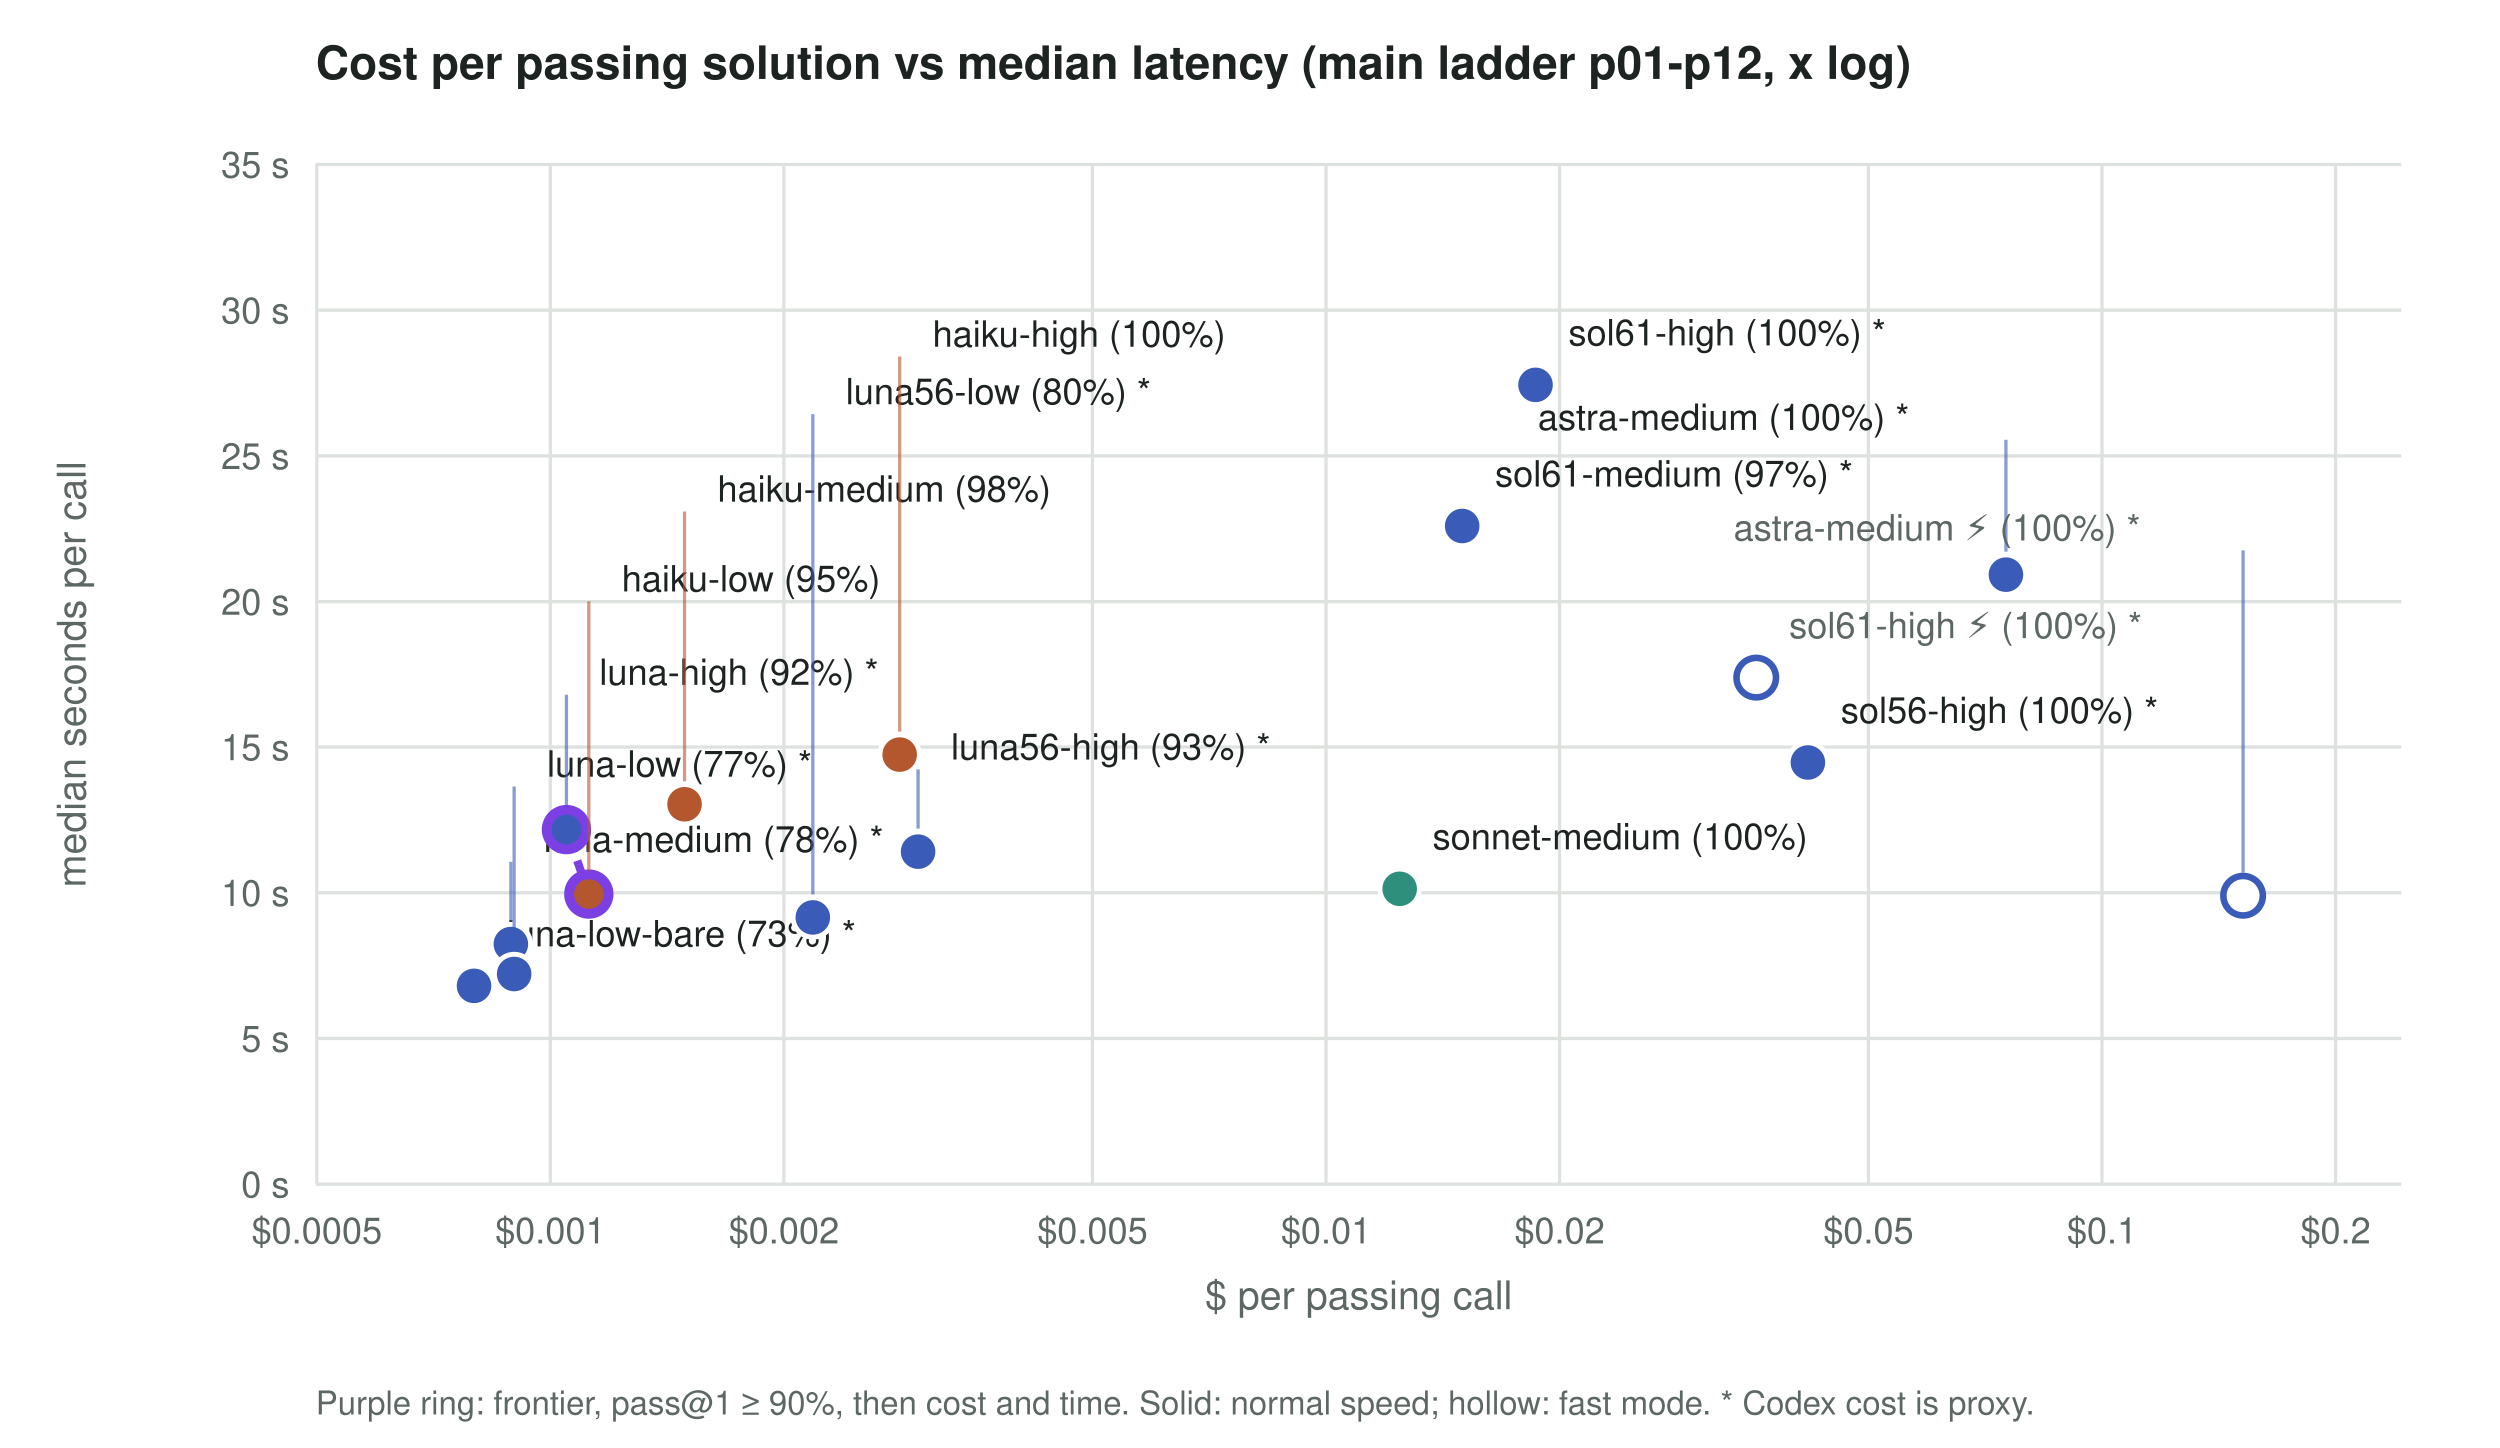
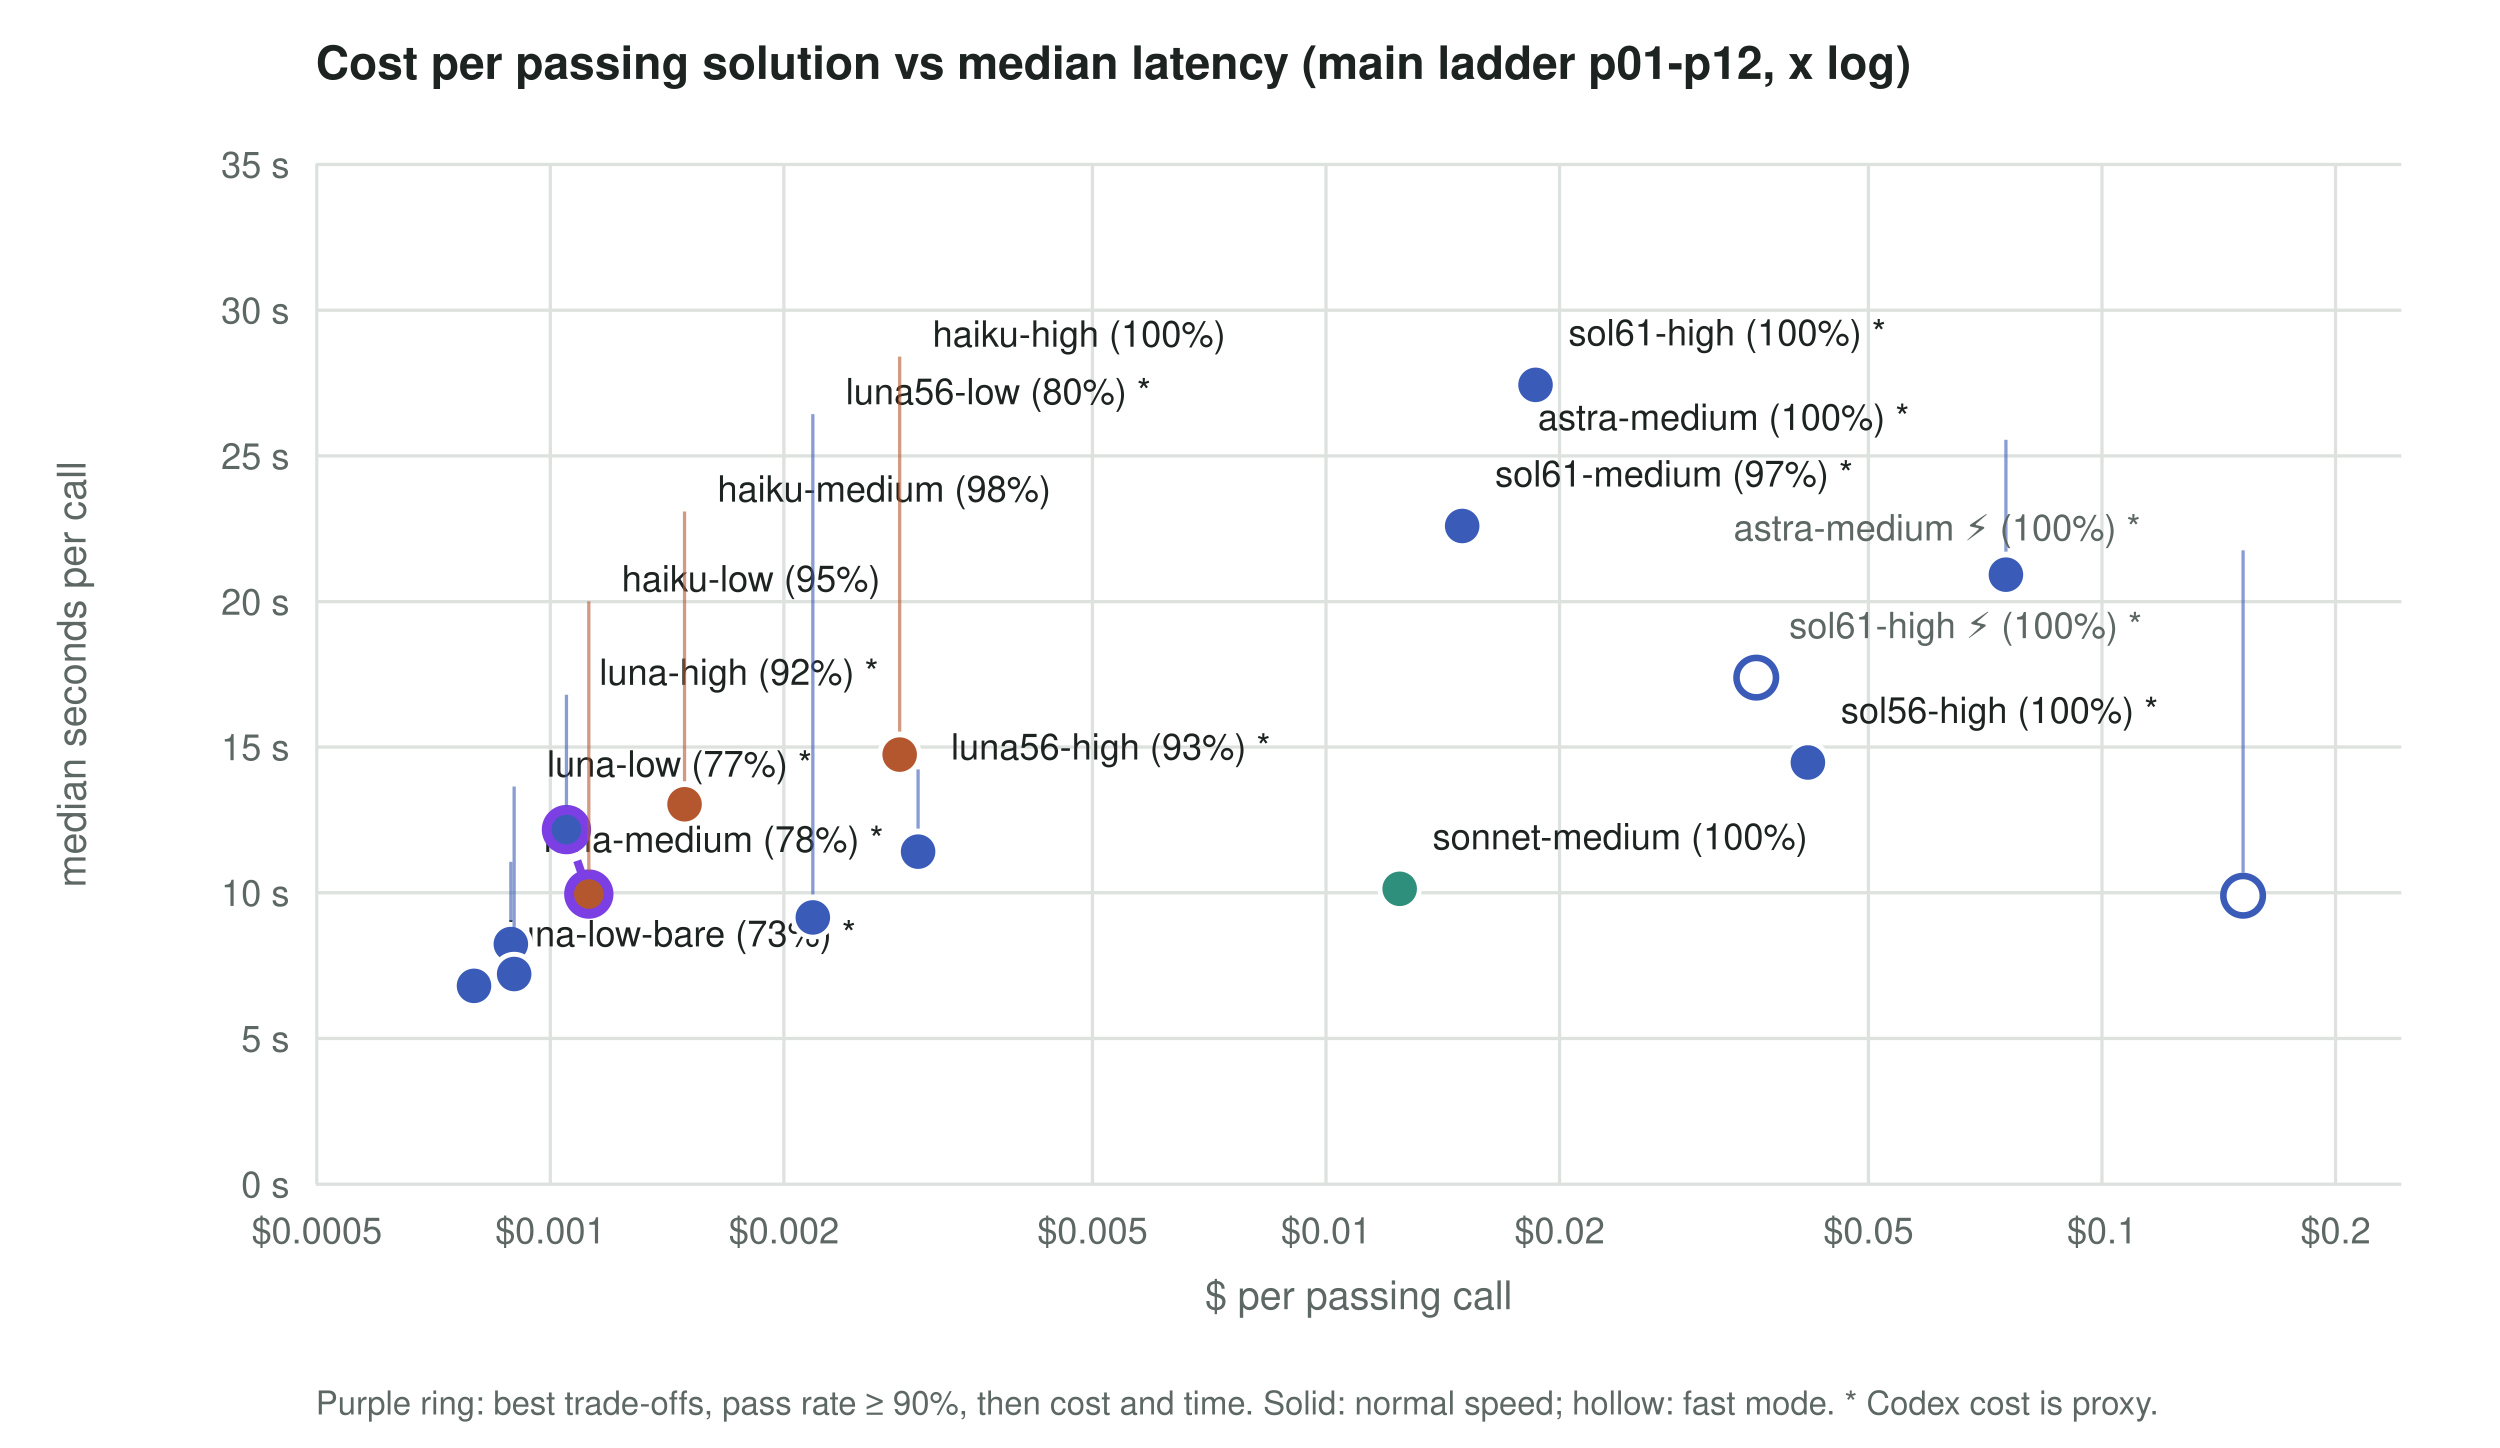
<svg xmlns="http://www.w3.org/2000/svg" viewBox="0 0 760 440" width="760" height="440" font-family="Hanken Grotesk, -apple-system, Segoe UI, Helvetica, Arial, sans-serif" font-size="12">
  <rect width="760" height="440" fill="var(--panel,#ffffff)" />
  <text x="96.0" y="24.0" font-size="14" text-anchor="start" style="fill:var(--fg,#1d2321)" font-weight="600">Cost per passing solution vs median latency (main ladder p01-p12, x log)</text>
  <line x1="96" x2="730" y1="360.0" y2="360.0" stroke="var(--line,#dde2de)" />
  <text x="88.0" y="364.0" font-size="11" text-anchor="end" style="fill:var(--muted,#5d6763)" font-weight="normal">0 s</text>
  <line x1="96" x2="730" y1="315.7" y2="315.7" stroke="var(--line,#dde2de)" />
  <text x="88.0" y="319.7" font-size="11" text-anchor="end" style="fill:var(--muted,#5d6763)" font-weight="normal">5 s</text>
  <line x1="96" x2="730" y1="271.4" y2="271.4" stroke="var(--line,#dde2de)" />
  <text x="88.0" y="275.4" font-size="11" text-anchor="end" style="fill:var(--muted,#5d6763)" font-weight="normal">10 s</text>
  <line x1="96" x2="730" y1="227.1" y2="227.1" stroke="var(--line,#dde2de)" />
  <text x="88.0" y="231.1" font-size="11" text-anchor="end" style="fill:var(--muted,#5d6763)" font-weight="normal">15 s</text>
  <line x1="96" x2="730" y1="182.9" y2="182.9" stroke="var(--line,#dde2de)" />
  <text x="88.0" y="186.9" font-size="11" text-anchor="end" style="fill:var(--muted,#5d6763)" font-weight="normal">20 s</text>
  <line x1="96" x2="730" y1="138.6" y2="138.6" stroke="var(--line,#dde2de)" />
  <text x="88.0" y="142.6" font-size="11" text-anchor="end" style="fill:var(--muted,#5d6763)" font-weight="normal">25 s</text>
  <line x1="96" x2="730" y1="94.3" y2="94.3" stroke="var(--line,#dde2de)" />
  <text x="88.0" y="98.3" font-size="11" text-anchor="end" style="fill:var(--muted,#5d6763)" font-weight="normal">30 s</text>
  <line x1="96" x2="730" y1="50.0" y2="50.0" stroke="var(--line,#dde2de)" />
  <text x="88.0" y="54.0" font-size="11" text-anchor="end" style="fill:var(--muted,#5d6763)" font-weight="normal">35 s</text>
  <line x1="96.3" x2="96.3" y1="50" y2="360" stroke="var(--line,#dde2de)" />
  <text x="96.3" y="378.0" font-size="11" text-anchor="middle" style="fill:var(--muted,#5d6763)" font-weight="normal">$0.0005</text>
  <line x1="167.3" x2="167.3" y1="50" y2="360" stroke="var(--line,#dde2de)" />
  <text x="167.3" y="378.0" font-size="11" text-anchor="middle" style="fill:var(--muted,#5d6763)" font-weight="normal">$0.001</text>
  <line x1="238.3" x2="238.3" y1="50" y2="360" stroke="var(--line,#dde2de)" />
  <text x="238.3" y="378.0" font-size="11" text-anchor="middle" style="fill:var(--muted,#5d6763)" font-weight="normal">$0.002</text>
  <line x1="332.1" x2="332.1" y1="50" y2="360" stroke="var(--line,#dde2de)" />
  <text x="332.1" y="378.0" font-size="11" text-anchor="middle" style="fill:var(--muted,#5d6763)" font-weight="normal">$0.005</text>
  <line x1="403.1" x2="403.1" y1="50" y2="360" stroke="var(--line,#dde2de)" />
  <text x="403.1" y="378.0" font-size="11" text-anchor="middle" style="fill:var(--muted,#5d6763)" font-weight="normal">$0.01</text>
  <line x1="474.1" x2="474.1" y1="50" y2="360" stroke="var(--line,#dde2de)" />
  <text x="474.1" y="378.0" font-size="11" text-anchor="middle" style="fill:var(--muted,#5d6763)" font-weight="normal">$0.02</text>
  <line x1="568.0" x2="568.0" y1="50" y2="360" stroke="var(--line,#dde2de)" />
  <text x="568.0" y="378.0" font-size="11" text-anchor="middle" style="fill:var(--muted,#5d6763)" font-weight="normal">$0.05</text>
  <line x1="639.0" x2="639.0" y1="50" y2="360" stroke="var(--line,#dde2de)" />
  <text x="639.0" y="378.0" font-size="11" text-anchor="middle" style="fill:var(--muted,#5d6763)" font-weight="normal">$0.1</text>
  <line x1="710.0" x2="710.0" y1="50" y2="360" stroke="var(--line,#dde2de)" />
  <text x="710.0" y="378.0" font-size="11" text-anchor="middle" style="fill:var(--muted,#5d6763)" font-weight="normal">$0.2</text>
  <text x="413.0" y="398.0" font-size="12" text-anchor="middle" style="fill:var(--muted,#5d6763)" font-weight="normal">$ per passing call</text>
  <text x="26.0" y="205.0" font-size="12" text-anchor="middle" style="fill:var(--muted,#5d6763)" font-weight="normal" transform="rotate(-90 26 205.0)">median seconds per call</text>
  <polyline points="172.2,252.2 179.0,271.8" fill="none" stroke="var(--frontier,#7b3fe4)" stroke-width="2.5" stroke-dasharray="6 4" />
  <circle cx="144.1" cy="299.7" r="6" fill="var(--codex,#3a5bb8)" stroke="var(--panel,#ffffff)" stroke-width="1.5" />
  <text x="154.1" y="287.7" font-size="11" text-anchor="start" style="fill:var(--fg,#1d2321)" font-weight="normal">luna-low-bare (73%) *</text>
  <circle cx="155.3" cy="287.0" r="6" fill="var(--codex,#3a5bb8)" stroke="var(--panel,#ffffff)" stroke-width="1.5" />
  <line x1="155.3" x2="155.3" y1="280.0" y2="262.0" stroke="var(--codex,#3a5bb8)" stroke-width="1" opacity="0.6" />
  <text x="165.3" y="259.0" font-size="11" text-anchor="start" style="fill:var(--fg,#1d2321)" font-weight="normal">luna-medium (78%) *</text>
  <circle cx="156.3" cy="296.1" r="6" fill="var(--codex,#3a5bb8)" stroke="var(--panel,#ffffff)" stroke-width="1.5" />
  <line x1="156.3" x2="156.3" y1="289.1" y2="239.1" stroke="var(--codex,#3a5bb8)" stroke-width="1" opacity="0.6" />
  <text x="166.3" y="236.1" font-size="11" text-anchor="start" style="fill:var(--fg,#1d2321)" font-weight="normal">luna-low (77%) *</text>
  <circle cx="172.2" cy="252.2" r="6" fill="var(--codex,#3a5bb8)" stroke="var(--frontier,#7b3fe4)" stroke-width="3" />
  <line x1="172.2" x2="172.2" y1="245.2" y2="211.2" stroke="var(--codex,#3a5bb8)" stroke-width="1" opacity="0.6" />
  <text x="182.2" y="208.2" font-size="11" text-anchor="start" style="fill:var(--fg,#1d2321)" font-weight="normal">luna-high (92%) *</text>
  <circle cx="179.0" cy="271.8" r="6" fill="var(--claude,#b4572e)" stroke="var(--frontier,#7b3fe4)" stroke-width="3" />
  <line x1="179.0" x2="179.0" y1="264.8" y2="182.8" stroke="var(--claude,#b4572e)" stroke-width="1" opacity="0.6" />
  <text x="189.0" y="179.8" font-size="11" text-anchor="start" style="fill:var(--fg,#1d2321)" font-weight="normal">haiku-low (95%)</text>
  <circle cx="208.1" cy="244.5" r="6" fill="var(--claude,#b4572e)" stroke="var(--panel,#ffffff)" stroke-width="1.5" />
  <line x1="208.1" x2="208.1" y1="237.5" y2="155.5" stroke="var(--claude,#b4572e)" stroke-width="1" opacity="0.6" />
  <text x="218.1" y="152.5" font-size="11" text-anchor="start" style="fill:var(--fg,#1d2321)" font-weight="normal">haiku-medium (98%)</text>
  <circle cx="247.1" cy="278.9" r="6" fill="var(--codex,#3a5bb8)" stroke="var(--panel,#ffffff)" stroke-width="1.5" />
  <line x1="247.1" x2="247.1" y1="271.9" y2="125.9" stroke="var(--codex,#3a5bb8)" stroke-width="1" opacity="0.6" />
  <text x="257.1" y="122.9" font-size="11" text-anchor="start" style="fill:var(--fg,#1d2321)" font-weight="normal">luna56-low (80%) *</text>
  <circle cx="273.5" cy="229.4" r="6" fill="var(--claude,#b4572e)" stroke="var(--panel,#ffffff)" stroke-width="1.5" />
  <line x1="273.5" x2="273.5" y1="222.4" y2="108.4" stroke="var(--claude,#b4572e)" stroke-width="1" opacity="0.6" />
  <text x="283.5" y="105.4" font-size="11" text-anchor="start" style="fill:var(--fg,#1d2321)" font-weight="normal">haiku-high (100%)</text>
  <circle cx="279.1" cy="258.9" r="6" fill="var(--codex,#3a5bb8)" stroke="var(--panel,#ffffff)" stroke-width="1.5" />
  <line x1="279.1" x2="279.1" y1="251.9" y2="233.9" stroke="var(--codex,#3a5bb8)" stroke-width="1" opacity="0.6" />
  <text x="289.1" y="230.9" font-size="11" text-anchor="start" style="fill:var(--fg,#1d2321)" font-weight="normal">luna56-high (93%) *</text>
  <circle cx="425.5" cy="270.2" r="6" fill="var(--sonnet,#2f8f7d)" stroke="var(--panel,#ffffff)" stroke-width="1.5" />
  <text x="435.5" y="258.2" font-size="11" text-anchor="start" style="fill:var(--fg,#1d2321)" font-weight="normal">sonnet-medium (100%)</text>
  <circle cx="444.5" cy="159.9" r="6" fill="var(--codex,#3a5bb8)" stroke="var(--panel,#ffffff)" stroke-width="1.5" />
  <text x="454.5" y="147.9" font-size="11" text-anchor="start" style="fill:var(--fg,#1d2321)" font-weight="normal">sol61-medium (97%) *</text>
  <circle cx="466.8" cy="117.0" r="6" fill="var(--codex,#3a5bb8)" stroke="var(--panel,#ffffff)" stroke-width="1.5" />
  <text x="476.8" y="105.0" font-size="11" text-anchor="start" style="fill:var(--fg,#1d2321)" font-weight="normal">sol61-high (100%) *</text>
  <circle cx="533.9" cy="206.0" r="6" fill="var(--panel,#ffffff)" stroke="var(--codex,#3a5bb8)" stroke-width="2" />
  <text x="543.9" y="194.0" font-size="11" text-anchor="start" style="fill:var(--muted,#5d6763)" font-weight="normal">sol61-high ⚡ (100%) *</text>
  <circle cx="549.6" cy="231.8" r="6" fill="var(--codex,#3a5bb8)" stroke="var(--panel,#ffffff)" stroke-width="1.5" />
  <text x="559.6" y="219.8" font-size="11" text-anchor="start" style="fill:var(--fg,#1d2321)" font-weight="normal">sol56-high (100%) *</text>
  <circle cx="609.8" cy="174.7" r="6" fill="var(--codex,#3a5bb8)" stroke="var(--panel,#ffffff)" stroke-width="1.5" />
  <line x1="609.8" x2="609.8" y1="167.7" y2="133.7" stroke="var(--codex,#3a5bb8)" stroke-width="1" opacity="0.6" />
  <text x="467.5" y="130.7" font-size="11" text-anchor="start" style="fill:var(--fg,#1d2321)" font-weight="normal">astra-medium (100%) *</text>
  <circle cx="681.9" cy="272.3" r="6" fill="var(--panel,#ffffff)" stroke="var(--codex,#3a5bb8)" stroke-width="2" />
  <line x1="681.9" x2="681.9" y1="265.3" y2="167.3" stroke="var(--codex,#3a5bb8)" stroke-width="1" opacity="0.6" />
  <text x="527.0" y="164.3" font-size="11" text-anchor="start" style="fill:var(--muted,#5d6763)" font-weight="normal">astra-medium ⚡ (100%) *</text>
-   <text x="96.0" y="430.0" font-size="10" text-anchor="start" style="fill:var(--muted,#5d6763)" font-weight="normal">Purple ring: frontier, pass@1 ≥ 90%, then cost and time. Solid: normal speed; hollow: fast mode. * Codex cost is proxy.</text>
+   <text x="96.0" y="430.0" font-size="10" text-anchor="start" style="fill:var(--muted,#5d6763)" font-weight="normal">Purple ring: best trade-offs, pass rate ≥ 90%, then cost and time. Solid: normal speed; hollow: fast mode. * Codex cost is proxy.</text>
</svg>
